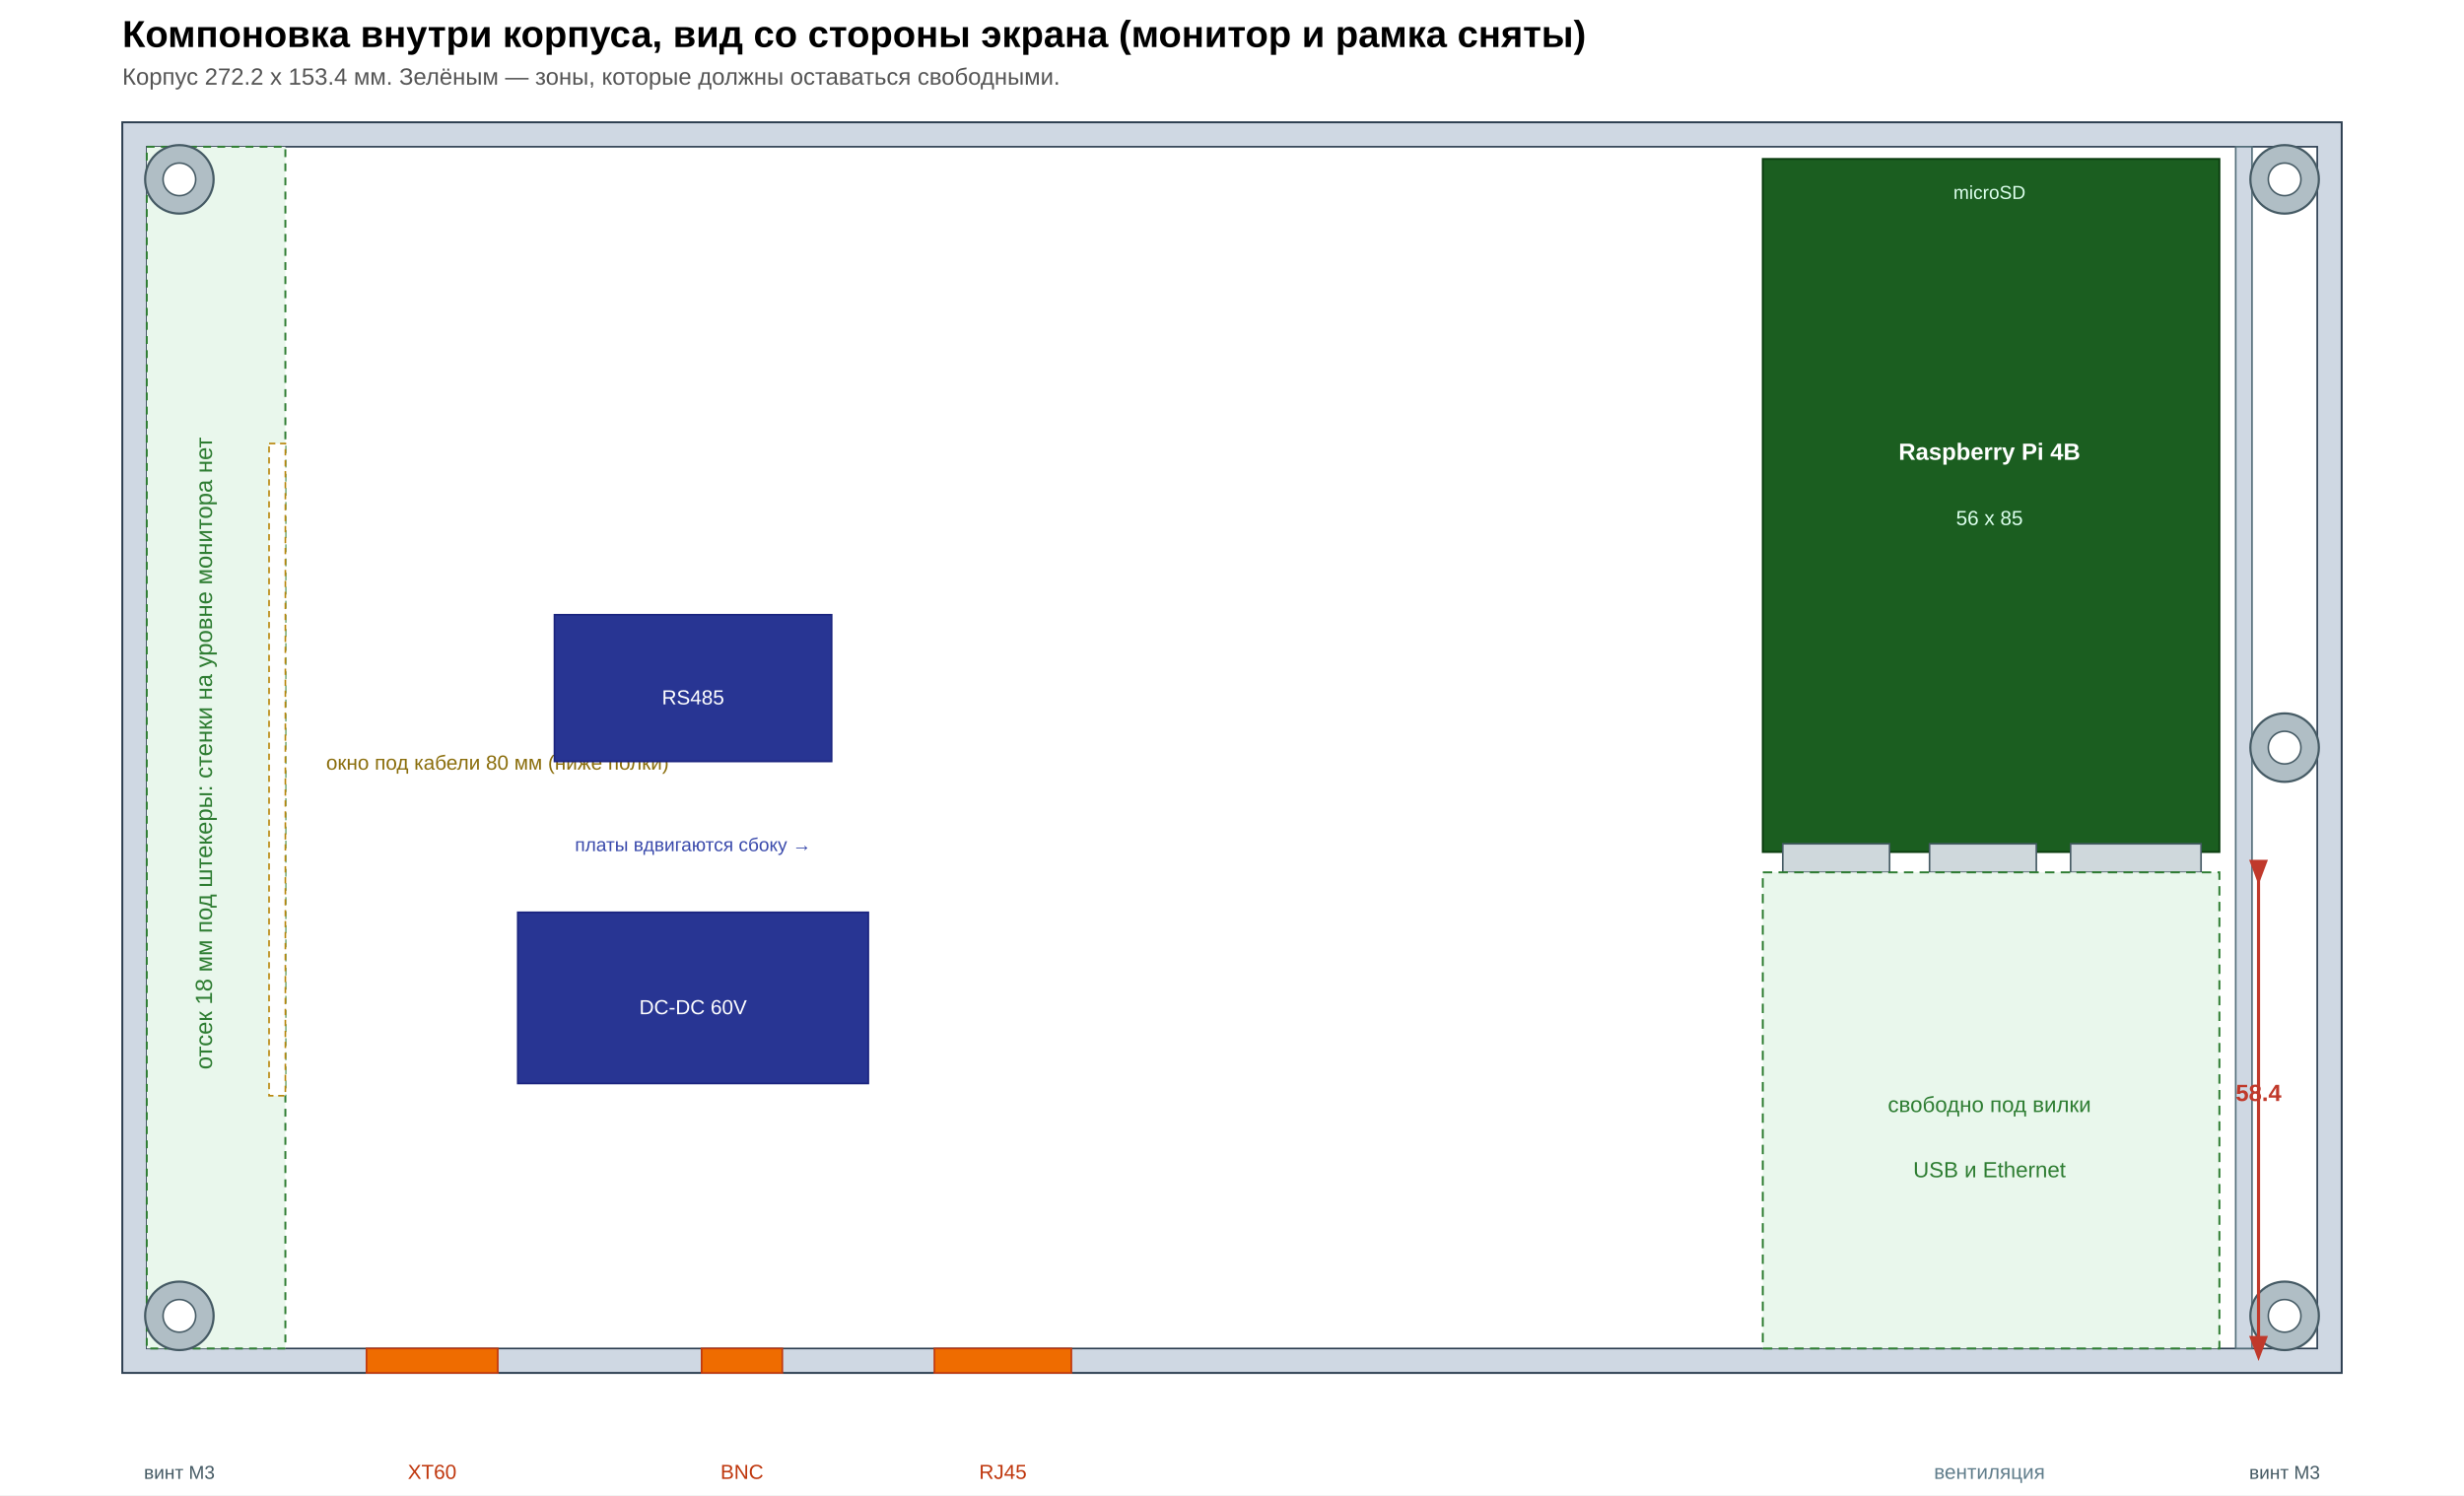
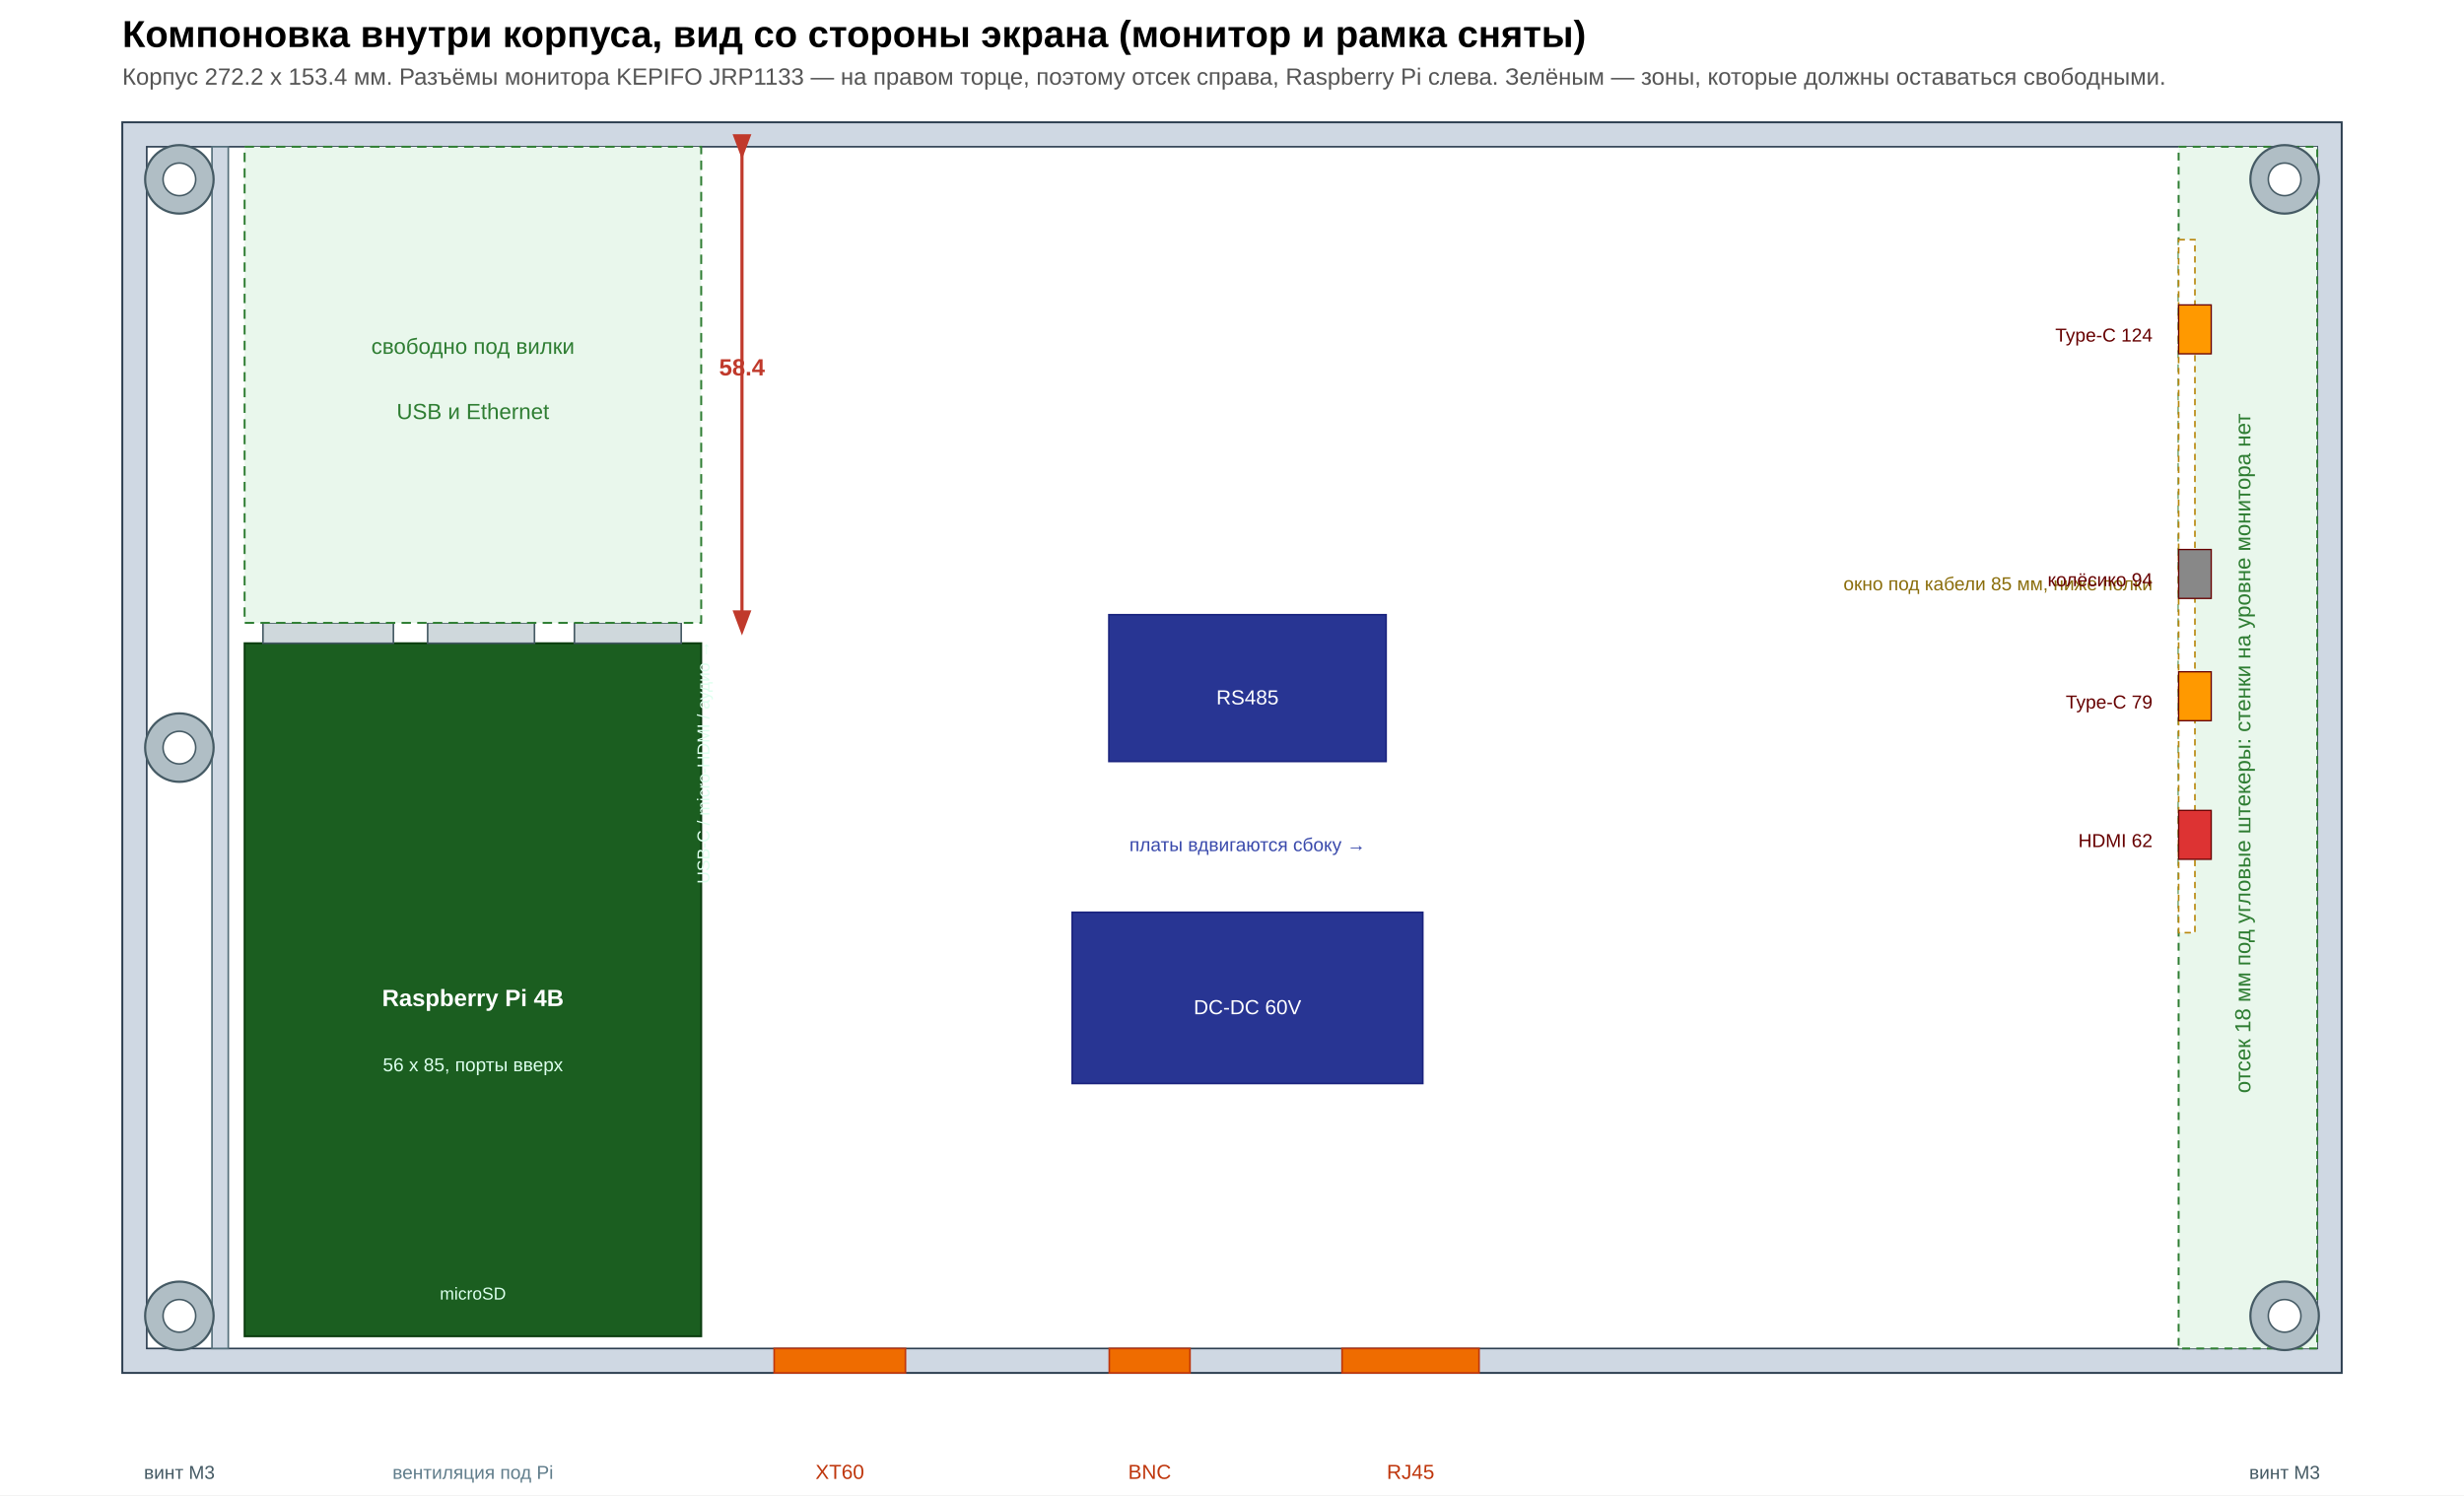
<svg xmlns="http://www.w3.org/2000/svg" width="1571.44" height="953.68" viewBox="-78 -78 1571.44 953.68" font-family="Arial">
  <defs>
    <marker id="a" markerWidth="8" markerHeight="8" refX="4" refY="4" orient="auto">
      <path d="M0,4 L8,1 L8,7 z" fill="#c0392b" />
    </marker>
  </defs>
  <rect x="-78" y="-78" width="100%" height="100%" fill="#fff" />
  <text x="0" y="-48" font-size="24" font-weight="bold">Компоновка внутри корпуса, вид со стороны экрана (монитор и рамка сняты)</text>
-   <text x="0" y="-24" font-size="15" fill="#555">Корпус 272.2 x 153.4 мм. Зелёным — зоны, которые должны оставаться свободными.</text>
+   <text x="0" y="-24" font-size="15" fill="#555">Корпус 272.2 x 153.4 мм. Разъёмы монитора KEPIFO JRP1133 — на правом торце, поэтому отсек справа, Raspberry Pi слева. Зелёным — зоны, которые должны оставаться свободными.</text>
  <rect x="0.0" y="0.0" width="1415.44" height="797.68" fill="#cfd8e3" stroke="#2c3e50" stroke-width="1.248" />
  <rect x="15.6" y="15.6" width="1384.24" height="766.48" fill="#ffffff" stroke="#2c3e50" stroke-width="1.04" />
-   <rect x="15.6" y="15.6" width="88.4" height="766.48" fill="#e9f7ec" stroke="#2e7d32" stroke-width="1.248" stroke-dasharray="5 4" />
-   <text x="57.2" y="402.48" font-size="15" fill="#2e7d32" text-anchor="middle" transform="rotate(-90 57.2 402.48)">отсек 18 мм под штекеры: стенки на уровне монитора нет</text>
-   <rect x="93.6" y="204.88" width="10.4" height="416.0" fill="#ffffff" stroke="#b8860b" stroke-width="1.04" stroke-dasharray="4 3" />
-   <text x="130.0" y="412.88" font-size="13" fill="#8a6d0b" text-anchor="start">окно под кабели 80 мм (ниже полки)</text>
-   <rect x="1347.84" y="15.6" width="10.4" height="766.48" fill="#cfd8e3" stroke="#546e7a" stroke-width="1.04" />
+   <rect x="1311.44" y="15.6" width="88.4" height="766.48" fill="#e9f7ec" stroke="#2e7d32" stroke-width="1.248" stroke-dasharray="5 4" />
+   <text x="1357.2" y="402.48" font-size="14" fill="#2e7d32" text-anchor="middle" font-weight="normal" transform="rotate(-90 1357.2 402.48)">отсек 18 мм под угловые штекеры: стенки на уровне монитора нет</text>
+   <rect x="1311.44" y="74.88" width="10.4" height="442.0" fill="#ffffff" stroke="#b8860b" stroke-width="1.04" stroke-dasharray="4 3" />
+   <text x="1294.8" y="298.48" font-size="12" fill="#8a6d0b" text-anchor="end" font-weight="normal">окно под кабели 85 мм, ниже полки</text>
+   <rect x="1311.44" y="438.88" width="20.8" height="31.2" fill="#d33" stroke="#600" stroke-width="0.832" />
+   <text x="1294.8" y="462.28" font-size="12" fill="#600" text-anchor="end" font-weight="normal">HDMI 62</text>
+   <rect x="1311.44" y="350.48" width="20.8" height="31.2" fill="#f90" stroke="#600" stroke-width="0.832" />
+   <text x="1294.8" y="373.88" font-size="12" fill="#600" text-anchor="end" font-weight="normal">Type-C 79</text>
+   <rect x="1311.44" y="272.48" width="20.8" height="31.2" fill="#888" stroke="#600" stroke-width="0.832" />
+   <text x="1294.8" y="295.88" font-size="12" fill="#600" text-anchor="end" font-weight="normal">колёсико 94</text>
+   <rect x="1311.44" y="116.48" width="20.8" height="31.2" fill="#f90" stroke="#600" stroke-width="0.832" />
+   <text x="1294.8" y="139.88" font-size="12" fill="#600" text-anchor="end" font-weight="normal">Type-C 124</text>
+   <rect x="57.2" y="15.6" width="10.4" height="766.48" fill="#cfd8e3" stroke="#546e7a" stroke-width="1.04" />
  <circle cx="36.4" cy="761.28" r="21.84" fill="#b0bec5" stroke="#455a64" stroke-width="1.4" />
  <circle cx="36.4" cy="761.28" r="10.4" fill="#fff" stroke="#455a64" stroke-width="1" />
+   <circle cx="36.4" cy="398.84" r="21.84" fill="#b0bec5" stroke="#455a64" stroke-width="1.4" />
+   <circle cx="36.4" cy="398.84" r="10.4" fill="#fff" stroke="#455a64" stroke-width="1" />
  <circle cx="36.4" cy="36.4" r="21.84" fill="#b0bec5" stroke="#455a64" stroke-width="1.4" />
  <circle cx="36.4" cy="36.4" r="10.4" fill="#fff" stroke="#455a64" stroke-width="1" />
  <circle cx="1379.04" cy="761.28" r="21.84" fill="#b0bec5" stroke="#455a64" stroke-width="1.4" />
  <circle cx="1379.04" cy="761.28" r="10.4" fill="#fff" stroke="#455a64" stroke-width="1" />
-   <circle cx="1379.04" cy="398.84" r="21.84" fill="#b0bec5" stroke="#455a64" stroke-width="1.4" />
-   <circle cx="1379.04" cy="398.84" r="10.4" fill="#fff" stroke="#455a64" stroke-width="1" />
  <circle cx="1379.04" cy="36.4" r="21.84" fill="#b0bec5" stroke="#455a64" stroke-width="1.4" />
  <circle cx="1379.04" cy="36.4" r="10.4" fill="#fff" stroke="#455a64" stroke-width="1" />
  <text x="36.4" y="865.28" font-size="12" fill="#455a64" text-anchor="middle" font-weight="normal">винт M3</text>
  <text x="1379.04" y="865.28" font-size="12" fill="#455a64" text-anchor="middle" font-weight="normal">винт M3</text>
-   <rect x="1046.24" y="23.4" width="291.2" height="442.0" fill="#1b5e20" stroke="#0b3d0f" stroke-width="1.248" />
-   <text x="1190.8" y="215.28" font-size="15" fill="#fff" text-anchor="middle" font-weight="bold">Raspberry Pi 4B</text>
-   <text x="1190.8" y="256.88" font-size="13" fill="#dfe" text-anchor="middle" font-weight="normal">56 x 85</text>
-   <text x="1190.8" y="48.88" font-size="12" fill="#dfe" text-anchor="middle" font-weight="normal">microSD</text>
-   <rect x="1058.98" y="460.2" width="68.12" height="18.2" fill="#cfd8dc" stroke="#455a64" stroke-width="1.04" />
-   <text x="1093.04" y="516.88" font-size="12" fill="#37474f" text-anchor="middle" font-weight="normal">USB</text>
-   <rect x="1152.58" y="460.2" width="68.12" height="18.2" fill="#cfd8dc" stroke="#455a64" stroke-width="1.04" />
-   <text x="1186.64" y="516.88" font-size="12" fill="#37474f" text-anchor="middle" font-weight="normal">USB</text>
-   <rect x="1242.54" y="460.2" width="83.2" height="18.2" fill="#cfd8dc" stroke="#455a64" stroke-width="1.04" />
-   <text x="1284.14" y="516.88" font-size="12" fill="#37474f" text-anchor="middle" font-weight="normal">ETH</text>
-   <rect x="1046.24" y="478.4" width="291.2" height="303.68" fill="#e9f7ec" stroke="#2e7d32" stroke-width="1.248" stroke-dasharray="6 4" />
-   <text x="1190.8" y="631.28" font-size="14" fill="#2e7d32" text-anchor="middle" font-weight="normal">свободно под вилки</text>
-   <text x="1190.8" y="672.88" font-size="14" fill="#2e7d32" text-anchor="middle" font-weight="normal">USB и Ethernet</text>
-   <line x1="1362.4" y1="782.08" x2="1362.4" y2="478.4" stroke="#c0392b" stroke-width="2" marker-start="url(#a)" marker-end="url(#a)" />
-   <text x="1362.4" y="624.24" font-size="15" font-weight="bold" fill="#c0392b" text-anchor="middle">58.4</text>
-   <rect x="252.2" y="503.88" width="223.6" height="109.2" fill="#283593" stroke="#1a237e" stroke-width="1.04" />
-   <text x="364.0" y="568.88" font-size="13" fill="#fff" text-anchor="middle" font-weight="normal">DC-DC 60V</text>
-   <rect x="275.6" y="314.08" width="176.8" height="93.6" fill="#283593" stroke="#1a237e" stroke-width="1.04" />
-   <text x="364.0" y="371.28" font-size="13" fill="#fff" text-anchor="middle" font-weight="normal">RS485</text>
-   <text x="364.0" y="464.88" font-size="12" fill="#3949ab" text-anchor="middle" font-weight="normal">платы вдвигаются сбоку →</text>
-   <rect x="155.74" y="782.08" width="83.72" height="15.6" fill="#ef6c00" stroke="#bf360c" stroke-width="1.04" />
-   <text x="197.6" y="865.28" font-size="13" fill="#bf360c" text-anchor="middle" font-weight="normal">XT60</text>
-   <rect x="369.46" y="782.08" width="51.48" height="15.6" fill="#ef6c00" stroke="#bf360c" stroke-width="1.04" />
-   <text x="395.2" y="865.28" font-size="13" fill="#bf360c" text-anchor="middle" font-weight="normal">BNC</text>
-   <rect x="517.92" y="782.08" width="87.36" height="15.6" fill="#ef6c00" stroke="#bf360c" stroke-width="1.04" />
-   <text x="561.6" y="865.28" font-size="13" fill="#bf360c" text-anchor="middle" font-weight="normal">RJ45</text>
-   <text x="1190.8" y="865.28" font-size="13" fill="#607d8b" text-anchor="middle" font-weight="normal">вентиляция</text>
+   <rect x="78.0" y="332.28" width="291.2" height="442.0" fill="#1b5e20" stroke="#0b3d0f" stroke-width="1.248" />
+   <text x="223.6" y="563.68" font-size="15" fill="#fff" text-anchor="middle" font-weight="bold">Raspberry Pi 4B</text>
+   <text x="223.6" y="605.28" font-size="12" fill="#dfe" text-anchor="middle" font-weight="normal">56 x 85, порты вверх</text>
+   <text x="223.6" y="750.88" font-size="11" fill="#dfe" text-anchor="middle" font-weight="normal">microSD</text>
+   <text x="374.4" y="485.68" font-size="11" fill="#dfe" text-anchor="start" font-weight="normal" transform="rotate(-90 374.4 485.68)">USB-C / micro-HDMI / аудио →</text>
+   <rect x="288.34" y="319.28" width="68.12" height="13.0" fill="#cfd8dc" stroke="#455a64" stroke-width="1.04" />
+   <text x="322.4" y="298.48" font-size="12" fill="#37474f" text-anchor="middle" font-weight="normal">USB</text>
+   <rect x="194.74" y="319.28" width="68.12" height="13.0" fill="#cfd8dc" stroke="#455a64" stroke-width="1.04" />
+   <text x="228.8" y="298.48" font-size="12" fill="#37474f" text-anchor="middle" font-weight="normal">USB</text>
+   <rect x="89.7" y="319.28" width="83.2" height="13.0" fill="#cfd8dc" stroke="#455a64" stroke-width="1.04" />
+   <text x="131.3" y="298.48" font-size="12" fill="#37474f" text-anchor="middle" font-weight="normal">ETH</text>
+   <rect x="78.0" y="15.6" width="291.2" height="303.68" fill="#e9f7ec" stroke="#2e7d32" stroke-width="1.248" stroke-dasharray="6 4" />
+   <text x="223.6" y="147.68" font-size="14" fill="#2e7d32" text-anchor="middle" font-weight="normal">свободно под вилки</text>
+   <text x="223.6" y="189.28" font-size="14" fill="#2e7d32" text-anchor="middle" font-weight="normal">USB и Ethernet</text>
+   <line x1="395.2" y1="319.28" x2="395.2" y2="15.6" stroke="#c0392b" stroke-width="2" marker-start="url(#a)" marker-end="url(#a)" />
+   <text x="395.2" y="161.44" font-size="15" font-weight="bold" fill="#c0392b" text-anchor="middle">58.4</text>
+   <rect x="605.8" y="503.88" width="223.6" height="109.2" fill="#283593" stroke="#1a237e" stroke-width="1.04" />
+   <text x="717.6" y="568.88" font-size="13" fill="#fff" text-anchor="middle" font-weight="normal">DC-DC 60V</text>
+   <rect x="629.2" y="314.08" width="176.8" height="93.6" fill="#283593" stroke="#1a237e" stroke-width="1.04" />
+   <text x="717.6" y="371.28" font-size="13" fill="#fff" text-anchor="middle" font-weight="normal">RS485</text>
+   <text x="717.6" y="464.88" font-size="12" fill="#3949ab" text-anchor="middle" font-weight="normal">платы вдвигаются сбоку →</text>
+   <rect x="415.74" y="782.08" width="83.72" height="15.6" fill="#ef6c00" stroke="#bf360c" stroke-width="1.04" />
+   <text x="457.6" y="865.28" font-size="13" fill="#bf360c" text-anchor="middle" font-weight="normal">XT60</text>
+   <rect x="629.46" y="782.08" width="51.48" height="15.6" fill="#ef6c00" stroke="#bf360c" stroke-width="1.04" />
+   <text x="655.2" y="865.28" font-size="13" fill="#bf360c" text-anchor="middle" font-weight="normal">BNC</text>
+   <rect x="777.92" y="782.08" width="87.36" height="15.6" fill="#ef6c00" stroke="#bf360c" stroke-width="1.04" />
+   <text x="821.6" y="865.28" font-size="13" fill="#bf360c" text-anchor="middle" font-weight="normal">RJ45</text>
+   <text x="223.6" y="865.28" font-size="12" fill="#607d8b" text-anchor="middle" font-weight="normal">вентиляция под Pi</text>
</svg>
